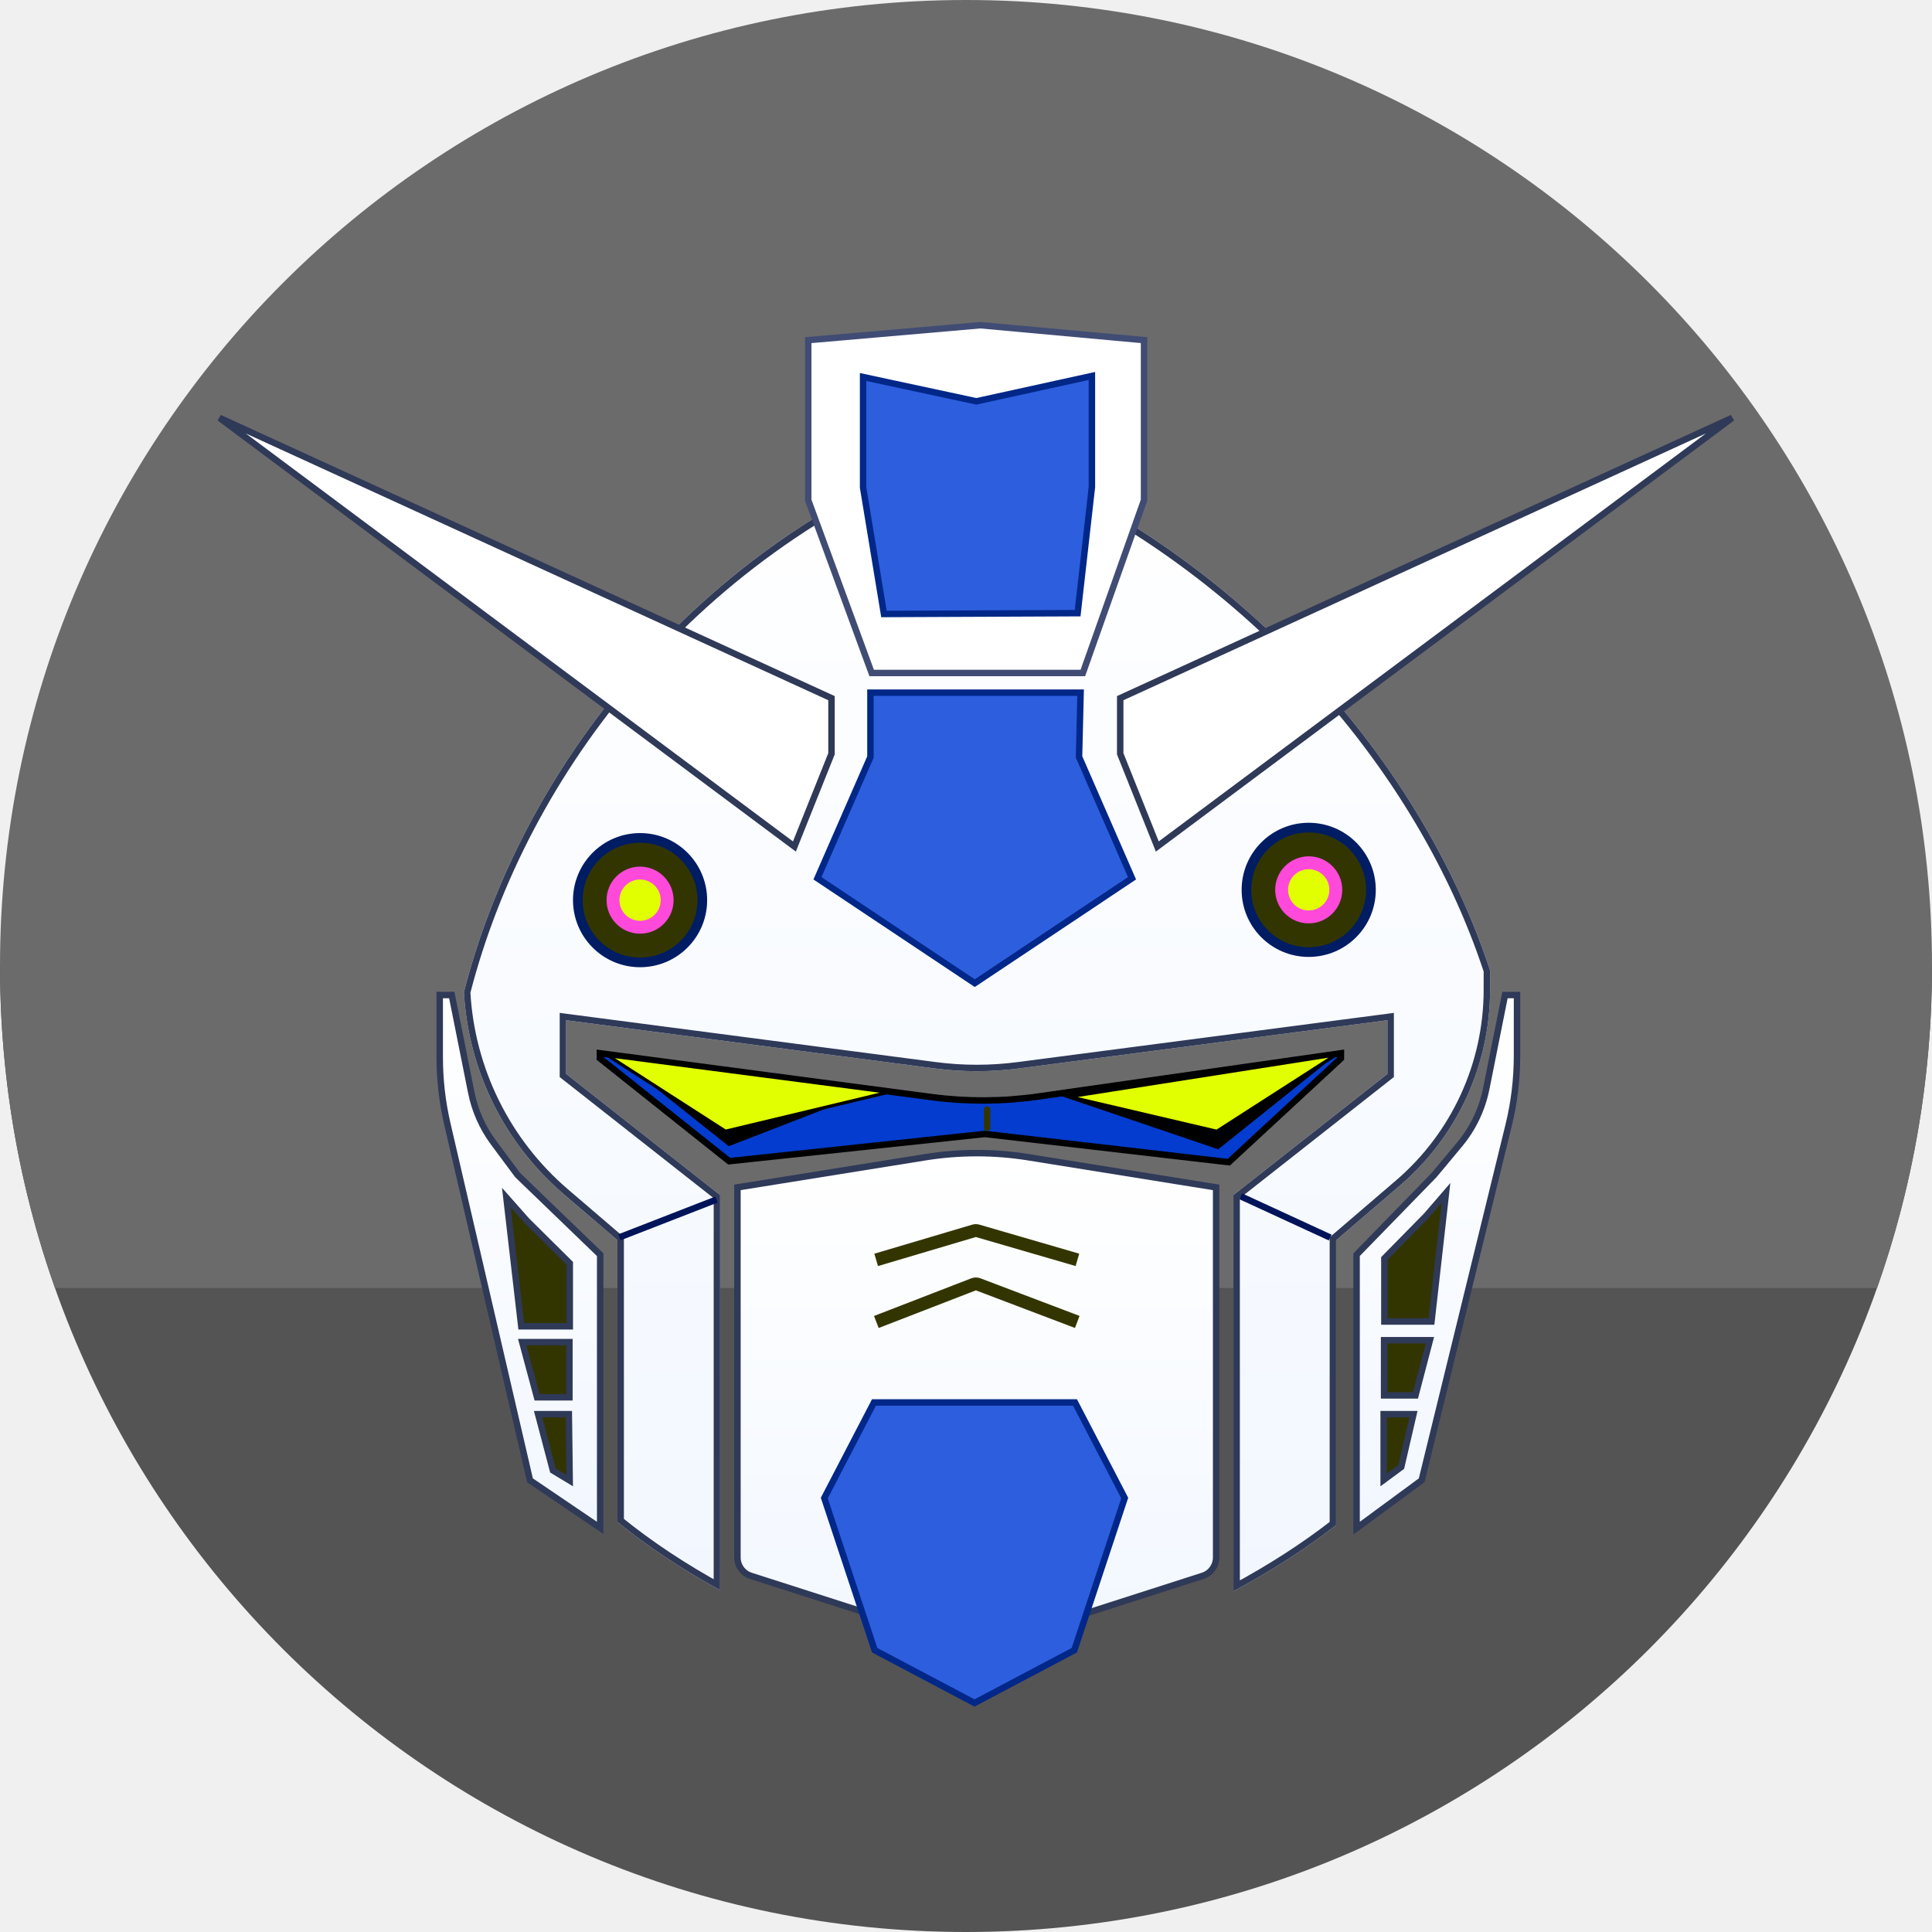
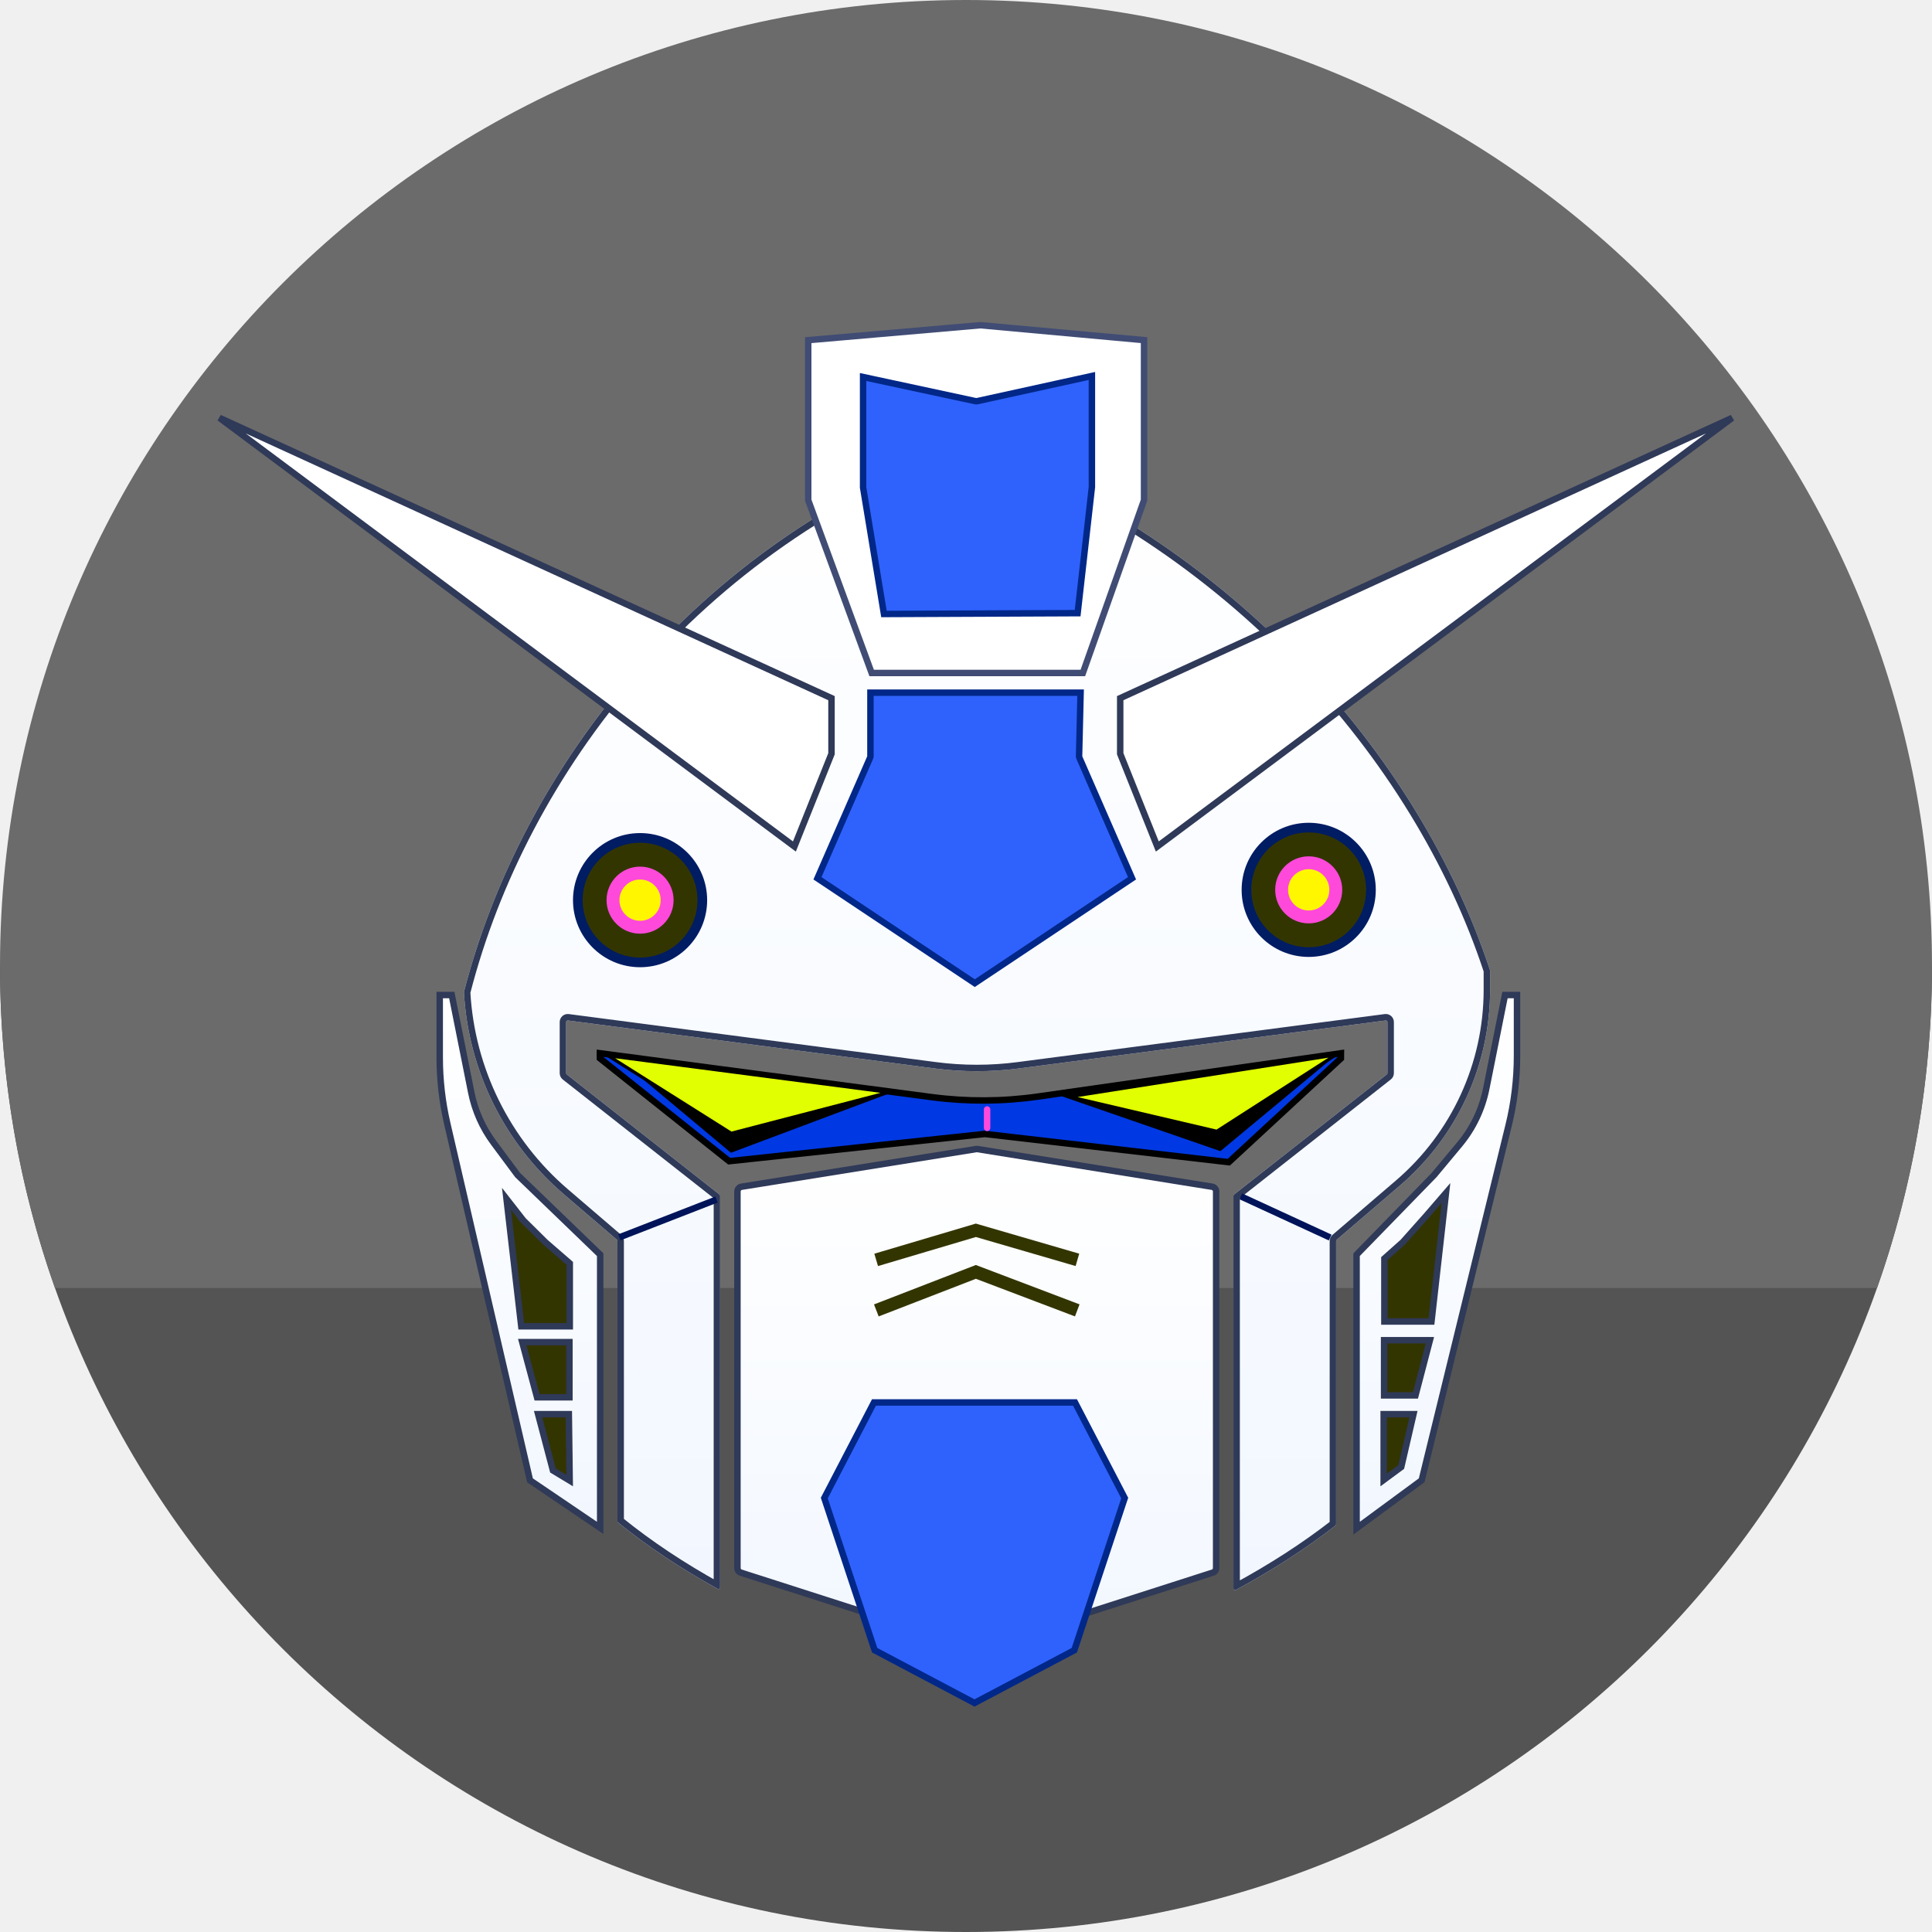
<svg xmlns="http://www.w3.org/2000/svg" width="60" height="60" viewBox="0 0 60 60" fill="none">
  <g clip-path="url(#clip0_406_2)">
    <path fill-rule="evenodd" clip-rule="evenodd" d="M30 60C46.569 60 60 46.569 60 30H0C0 46.569 13.431 60 30 60Z" fill="#545454" />
    <path fill-rule="evenodd" clip-rule="evenodd" d="M58.293 40C59.398 36.872 60 33.506 60 30C60 13.431 46.569 0 30 0C13.431 0 0 13.431 0 30C0 33.506 0.602 36.872 1.707 40H58.293Z" fill="#6B6B6B" />
    <mask id="path-3-inside-1_406_2" fill="white">
-       <path fill-rule="evenodd" clip-rule="evenodd" d="M46.276 30.139V30.319V30.739C46.276 33.075 45.255 35.293 43.482 36.813L41.494 38.518V46.716V47.364C40.547 48.102 39.483 48.786 38.305 49.417V37.113L43.088 33.352V31.684L31.631 33.183C30.771 33.295 29.899 33.295 29.038 33.183L17.582 31.684V33.352L22.364 37.113V49.386C21.177 48.736 20.115 48.03 19.176 47.268V46.715V38.516L17.506 37.085C15.655 35.499 14.541 33.23 14.407 30.811C16.184 23.89 21.552 16.862 30.015 13.784C38.204 16.762 44.075 23.44 46.276 30.139Z" />
+       <path fill-rule="evenodd" clip-rule="evenodd" d="M46.273 30.131C46.275 30.136 46.276 30.142 46.276 30.147V30.319V30.739C46.276 33.074 45.255 35.293 43.482 36.813L41.511 38.503C41.5 38.512 41.494 38.526 41.494 38.541V46.716V47.34C41.494 47.355 41.486 47.37 41.474 47.379C40.552 48.096 39.52 48.762 38.379 49.378C38.346 49.396 38.305 49.371 38.305 49.334V37.137C38.305 37.122 38.312 37.108 38.324 37.098L43.069 33.367C43.081 33.358 43.088 33.343 43.088 33.328V31.741C43.088 31.711 43.061 31.688 43.031 31.692L31.631 33.183C30.771 33.295 29.899 33.295 29.038 33.183L17.638 31.692C17.608 31.688 17.582 31.711 17.582 31.741V33.328C17.582 33.343 17.589 33.358 17.601 33.367L22.345 37.098C22.357 37.108 22.364 37.122 22.364 37.137V49.301C22.364 49.339 22.323 49.363 22.29 49.345C21.141 48.711 20.109 48.023 19.194 47.283C19.183 47.273 19.176 47.259 19.176 47.244V46.715V38.539C19.176 38.525 19.169 38.511 19.158 38.501L17.506 37.085C15.658 35.501 14.543 33.235 14.408 30.818C14.407 30.813 14.408 30.808 14.409 30.803C16.187 23.89 21.548 16.87 29.998 13.791C30.009 13.787 30.021 13.787 30.032 13.791C38.209 16.77 44.072 23.439 46.273 30.131Z" />
    </mask>
-     <path fill-rule="evenodd" clip-rule="evenodd" d="M46.276 30.139V30.319V30.739C46.276 33.075 45.255 35.293 43.482 36.813L41.494 38.518V46.716V47.364C40.547 48.102 39.483 48.786 38.305 49.417V37.113L43.088 33.352V31.684L31.631 33.183C30.771 33.295 29.899 33.295 29.038 33.183L17.582 31.684V33.352L22.364 37.113V49.386C21.177 48.736 20.115 48.03 19.176 47.268V46.715V38.516L17.506 37.085C15.655 35.499 14.541 33.23 14.407 30.811C16.184 23.89 21.552 16.862 30.015 13.784C38.204 16.762 44.075 23.44 46.276 30.139Z" fill="url(#paint0_linear_406_2)" />
-     <path d="M46.276 30.139H46.476V30.107L46.466 30.076L46.276 30.139ZM43.482 36.813L43.612 36.965L43.612 36.965L43.482 36.813ZM41.494 38.518L41.363 38.366L41.294 38.426V38.518H41.494ZM41.494 47.364L41.617 47.522L41.694 47.462V47.364H41.494ZM38.305 49.417H38.105V49.751L38.4 49.593L38.305 49.417ZM38.305 37.113L38.182 36.956L38.105 37.016V37.113H38.305ZM43.088 33.352L43.211 33.509L43.288 33.449V33.352H43.088ZM43.088 31.684H43.288V31.456L43.062 31.486L43.088 31.684ZM31.631 33.183L31.605 32.984L31.605 32.984L31.631 33.183ZM29.038 33.183L29.064 32.984L29.064 32.984L29.038 33.183ZM17.582 31.684L17.608 31.486L17.382 31.456V31.684H17.582ZM17.582 33.352H17.382V33.449L17.458 33.509L17.582 33.352ZM22.364 37.113H22.564V37.016L22.488 36.956L22.364 37.113ZM22.364 49.386L22.268 49.561L22.564 49.723V49.386H22.364ZM19.176 47.268H18.976V47.363L19.05 47.423L19.176 47.268ZM19.176 38.516H19.376V38.424L19.306 38.364L19.176 38.516ZM17.506 37.085L17.376 37.237L17.376 37.237L17.506 37.085ZM14.407 30.811L14.213 30.761L14.206 30.791L14.207 30.822L14.407 30.811ZM30.015 13.784L30.084 13.596L30.015 13.572L29.947 13.596L30.015 13.784ZM46.076 30.139V30.319H46.476V30.139H46.076ZM46.076 30.319V30.739H46.476V30.319H46.076ZM46.076 30.739C46.076 33.016 45.081 35.179 43.352 36.661L43.612 36.965C45.43 35.407 46.476 33.133 46.476 30.739H46.076ZM43.352 36.661L41.363 38.366L41.624 38.67L43.612 36.965L43.352 36.661ZM41.294 38.518V46.716H41.694V38.518H41.294ZM41.294 46.716V47.364H41.694V46.716H41.294ZM41.371 47.206C40.434 47.937 39.38 48.614 38.211 49.241L38.4 49.593C39.587 48.958 40.659 48.268 41.617 47.522L41.371 47.206ZM38.505 49.417V37.113H38.105V49.417H38.505ZM38.429 37.27L43.211 33.509L42.964 33.195L38.182 36.956L38.429 37.27ZM43.288 33.352V31.684H42.888V33.352H43.288ZM43.062 31.486L31.605 32.984L31.657 33.381L43.114 31.883L43.062 31.486ZM31.605 32.984C30.762 33.095 29.907 33.095 29.064 32.984L29.012 33.381C29.89 33.496 30.779 33.496 31.657 33.381L31.605 32.984ZM29.064 32.984L17.608 31.486L17.556 31.883L29.012 33.381L29.064 32.984ZM17.382 31.684V33.352H17.782V31.684H17.382ZM17.458 33.509L22.24 37.27L22.488 36.956L17.705 33.195L17.458 33.509ZM22.164 37.113V49.386H22.564V37.113H22.164ZM22.46 49.21C21.283 48.565 20.23 47.867 19.302 47.112L19.05 47.423C19.999 48.194 21.072 48.906 22.268 49.561L22.46 49.21ZM19.376 47.268V46.715H18.976V47.268H19.376ZM19.376 46.715V38.516H18.976V46.715H19.376ZM19.306 38.364L17.636 36.933L17.376 37.237L19.046 38.668L19.306 38.364ZM17.636 36.933C15.827 35.383 14.738 33.164 14.607 30.8L14.207 30.822C14.344 33.295 15.484 35.615 17.376 37.237L17.636 36.933ZM14.601 30.86C16.363 23.998 21.688 17.025 30.084 13.972L29.947 13.596C21.417 16.698 16.005 23.782 14.213 30.761L14.601 30.86ZM29.947 13.972C38.077 16.929 43.904 23.559 46.086 30.201L46.466 30.076C44.247 23.32 38.331 16.596 30.084 13.596L29.947 13.972Z" fill="#2F3958" mask="url(#path-3-inside-1_406_2)" />
-     <path d="M22.986 36.862L22.902 36.875V36.961V48.368C22.902 48.629 23.07 48.86 23.319 48.939L30.305 51.182L30.335 51.192L30.366 51.182L37.352 48.939C37.6 48.86 37.768 48.629 37.768 48.368V36.961V36.875L37.684 36.862L31.936 35.939C30.876 35.769 29.795 35.769 28.734 35.939L22.986 36.862Z" fill="url(#paint1_linear_406_2)" stroke="#2F3958" stroke-width="0.2" />
-     <path d="M33.385 43.554L34.929 46.523L33.364 51.249L30.264 52.887L27.164 51.249L25.599 46.523L27.142 43.554L30.264 43.554L33.385 43.554Z" fill="#2D5EDE" stroke="#012788" stroke-width="0.2" />
-     <path d="M27.402 39.07L30.249 38.225C30.286 38.214 30.325 38.214 30.362 38.225L33.268 39.07" stroke="#333501" stroke-width="0.4" stroke-linecap="square" />
-     <path d="M27.402 40.983L30.234 39.887C30.28 39.869 30.331 39.869 30.377 39.886L33.268 40.983" stroke="#333501" stroke-width="0.4" stroke-linecap="square" />
+     <path fill-rule="evenodd" clip-rule="evenodd" d="M46.273 30.131C46.275 30.136 46.276 30.142 46.276 30.147V30.319V30.739C46.276 33.074 45.255 35.293 43.482 36.813L41.511 38.503C41.5 38.512 41.494 38.526 41.494 38.541V46.716V47.34C41.494 47.355 41.486 47.37 41.474 47.379C40.552 48.096 39.52 48.762 38.379 49.378C38.346 49.396 38.305 49.371 38.305 49.334V37.137C38.305 37.122 38.312 37.108 38.324 37.098L43.069 33.367C43.081 33.358 43.088 33.343 43.088 33.328V31.741C43.088 31.711 43.061 31.688 43.031 31.692L31.631 33.183C30.771 33.295 29.899 33.295 29.038 33.183L17.638 31.692C17.608 31.688 17.582 31.711 17.582 31.741V33.328C17.582 33.343 17.589 33.358 17.601 33.367L22.345 37.098C22.357 37.108 22.364 37.122 22.364 37.137V49.301C22.364 49.339 22.323 49.363 22.29 49.345C21.141 48.711 20.109 48.023 19.194 47.283C19.183 47.273 19.176 47.259 19.176 47.244V46.715V38.539C19.176 38.525 19.169 38.511 19.158 38.501L17.506 37.085C15.658 35.501 14.543 33.235 14.408 30.818C14.407 30.813 14.408 30.808 14.409 30.803C16.187 23.89 21.548 16.87 29.998 13.791C30.009 13.787 30.021 13.787 30.032 13.791C38.209 16.77 44.072 23.439 46.273 30.131Z" fill="url(#paint0_linear_406_2)" />
+     <path d="M43.482 36.813L43.612 36.965L43.612 36.965L43.482 36.813ZM31.631 33.183L31.606 32.984L31.606 32.984L31.631 33.183ZM29.038 33.183L29.064 32.984L29.064 32.984L29.038 33.183ZM17.506 37.085L17.376 37.237L17.376 37.237L17.506 37.085ZM29.998 13.791L30.067 13.979L29.998 13.791ZM30.032 13.791L29.964 13.979L30.032 13.791ZM14.408 30.818L14.208 30.83L14.408 30.818ZM14.409 30.803L14.603 30.853L14.409 30.803ZM19.158 38.501L19.288 38.349L19.158 38.501ZM19.194 47.283L19.068 47.438L19.194 47.283ZM22.29 49.345L22.387 49.17L22.29 49.345ZM17.601 33.367L17.477 33.524L17.601 33.367ZM17.638 31.692L17.612 31.89L17.638 31.692ZM43.031 31.692L43.005 31.493L43.031 31.692ZM43.069 33.367L42.945 33.21L43.069 33.367ZM38.324 37.098L38.448 37.255L38.324 37.098ZM38.379 49.378L38.284 49.202L38.379 49.378ZM41.474 47.379L41.352 47.221L41.474 47.379ZM22.345 37.098L22.469 36.941L22.345 37.098ZM41.511 38.503L41.381 38.351L41.511 38.503ZM46.273 30.131L46.084 30.194L46.273 30.131ZM46.076 30.147V30.319H46.476V30.147H46.076ZM46.076 30.319V30.739H46.476V30.319H46.076ZM46.076 30.739C46.076 33.016 45.081 35.179 43.352 36.661L43.612 36.965C45.43 35.407 46.476 33.133 46.476 30.739H46.076ZM43.352 36.661L41.381 38.351L41.641 38.655L43.612 36.965L43.352 36.661ZM41.294 38.541V46.716H41.694V38.541H41.294ZM41.294 46.716V47.34H41.694V46.716H41.294ZM41.352 47.221C40.439 47.931 39.416 48.59 38.284 49.202L38.474 49.554C39.623 48.933 40.665 48.261 41.597 47.537L41.352 47.221ZM38.505 49.334V37.137H38.105V49.334H38.505ZM38.448 37.255L43.192 33.524L42.945 33.21L38.201 36.941L38.448 37.255ZM43.288 33.328V31.741H42.888V33.328H43.288ZM43.005 31.493L31.606 32.984L31.657 33.381L43.057 31.89L43.005 31.493ZM31.606 32.984C30.762 33.095 29.907 33.095 29.064 32.984L29.012 33.381C29.89 33.496 30.779 33.496 31.657 33.381L31.606 32.984ZM29.064 32.984L17.664 31.493L17.612 31.89L29.012 33.381L29.064 32.984ZM17.382 31.741V33.328H17.782V31.741H17.382ZM17.477 33.524L22.221 37.255L22.469 36.941L17.724 33.21L17.477 33.524ZM22.164 37.137V49.301H22.564V37.137H22.164ZM22.387 49.17C21.247 48.541 20.225 47.86 19.32 47.127L19.068 47.438C19.994 48.187 21.035 48.881 22.193 49.52L22.387 49.17ZM19.376 47.244V46.715H18.976V47.244H19.376ZM19.376 46.715V38.539H18.976V46.715H19.376ZM19.288 38.349L17.636 36.933L17.376 37.237L19.028 38.653L19.288 38.349ZM17.636 36.933C15.829 35.384 14.74 33.169 14.607 30.807L14.208 30.83C14.347 33.3 15.486 35.617 17.376 37.237L17.636 36.933ZM14.603 30.853C16.365 23.998 21.684 17.034 30.067 13.979L29.93 13.603C21.413 16.707 16.008 23.782 14.215 30.753L14.603 30.853ZM29.964 13.979C38.082 16.937 43.901 23.559 46.084 30.194L46.464 30.069C44.244 23.32 38.336 16.604 30.101 13.603L29.964 13.979ZM30.067 13.979C30.034 13.991 29.997 13.991 29.964 13.979L30.101 13.603C30.045 13.582 29.985 13.583 29.93 13.603L30.067 13.979ZM14.607 30.807C14.608 30.823 14.607 30.838 14.603 30.853L14.215 30.753C14.209 30.778 14.206 30.804 14.208 30.83L14.607 30.807ZM19.376 38.539C19.376 38.466 19.344 38.397 19.288 38.349L19.028 38.653C18.995 38.625 18.976 38.583 18.976 38.539H19.376ZM19.32 47.127C19.355 47.156 19.376 47.199 19.376 47.244H18.976C18.976 47.319 19.01 47.391 19.068 47.438L19.32 47.127ZM22.164 49.301C22.164 49.187 22.287 49.115 22.387 49.17L22.193 49.52C22.36 49.612 22.564 49.491 22.564 49.301H22.164ZM17.382 33.328C17.382 33.404 17.417 33.477 17.477 33.524L17.724 33.21C17.761 33.238 17.782 33.282 17.782 33.328H17.382ZM17.664 31.493C17.514 31.474 17.382 31.59 17.382 31.741H17.782C17.782 31.832 17.702 31.902 17.612 31.89L17.664 31.493ZM43.288 31.741C43.288 31.59 43.155 31.474 43.005 31.493L43.057 31.89C42.967 31.902 42.888 31.832 42.888 31.741H43.288ZM43.192 33.524C43.252 33.477 43.288 33.404 43.288 33.328H42.888C42.888 33.282 42.909 33.238 42.945 33.21L43.192 33.524ZM38.505 37.137C38.505 37.183 38.484 37.227 38.448 37.255L38.201 36.941C38.141 36.988 38.105 37.061 38.105 37.137H38.505ZM38.284 49.202C38.384 49.148 38.505 49.22 38.505 49.334H38.105C38.105 49.523 38.307 49.644 38.474 49.554L38.284 49.202ZM41.294 47.34C41.294 47.294 41.315 47.25 41.352 47.221L41.597 47.537C41.658 47.49 41.694 47.417 41.694 47.34H41.294ZM22.221 37.255C22.185 37.227 22.164 37.183 22.164 37.137H22.564C22.564 37.061 22.529 36.988 22.469 36.941L22.221 37.255ZM41.381 38.351C41.325 38.398 41.294 38.468 41.294 38.541H41.694C41.694 38.584 41.675 38.626 41.641 38.655L41.381 38.351ZM46.476 30.147C46.476 30.12 46.472 30.094 46.464 30.069L46.084 30.194C46.078 30.178 46.076 30.163 46.076 30.147H46.476Z" fill="#2F3958" mask="url(#path-3-inside-1_406_2)" />
+     <path d="M37.768 48.696V37.003C37.768 36.93 37.715 36.867 37.642 36.855L30.359 35.686C30.343 35.683 30.327 35.683 30.311 35.686L23.028 36.855C22.956 36.867 22.902 36.929 22.902 37.003V48.696C22.902 48.761 22.944 48.819 23.006 48.839L30.289 51.177C30.319 51.187 30.351 51.187 30.381 51.177L37.664 48.839C37.726 48.819 37.768 48.761 37.768 48.696Z" fill="url(#paint1_linear_406_2)" stroke="#2F3958" stroke-width="0.2" />
+     <path d="M33.385 43.554L34.929 46.523L33.364 51.249L30.264 52.887L27.164 51.249L25.599 46.523L27.142 43.554L30.264 43.554L33.385 43.554Z" fill="#2F62FC" stroke="#012788" stroke-width="0.2" />
+     <path d="M27.402 39.07L30.306 38.208L33.268 39.07" stroke="#333501" stroke-width="0.4" stroke-linecap="square" />
+     <path d="M27.402 40.624L30.306 39.5L33.268 40.624" stroke="#333501" stroke-width="0.4" stroke-linecap="square" />
    <path d="M18.639 39.007V38.965L18.608 38.935L16.074 36.491L15.329 35.488C14.985 35.025 14.748 34.492 14.635 33.927L14.046 30.981L14.03 30.901H13.947H13.756H13.656V31.001V32.84C13.656 33.532 13.735 34.222 13.891 34.896L16.451 45.935L16.46 45.973L16.493 45.995L18.483 47.344L18.639 47.45V47.261V39.007Z" fill="url(#paint2_linear_406_2)" stroke="#2F3958" stroke-width="0.2" />
    <path d="M16.678 43.394L16.218 41.681H17.684V43.394H16.678Z" fill="#333501" stroke="#2F3958" stroke-width="0.2" />
-     <path d="M16.363 37.912L16.363 37.912L16.368 37.917L17.046 38.589L17.695 39.232V41.189H16.188L15.726 37.193L16.363 37.912Z" fill="#333501" stroke="#2F3958" stroke-width="0.2" />
+     <path d="M16.243 37.889L16.242 37.89L16.251 37.899L16.93 38.571L16.93 38.571L16.934 38.575L17.695 39.236V41.189H16.188L15.73 37.232L16.243 37.889Z" fill="#333501" stroke="#2F3958" stroke-width="0.2" />
    <path d="M17.172 45.666L16.711 43.918H17.666L17.692 45.98L17.172 45.666Z" fill="#333501" stroke="#2F3958" stroke-width="0.2" />
    <path d="M42.13 39.007V38.967L42.158 38.937L44.539 36.49L45.328 35.543C45.745 35.044 46.029 34.448 46.157 33.811L46.723 30.981L46.739 30.901H46.821H47.012H47.112V31.001V32.784C47.112 33.514 47.025 34.241 46.851 34.949L44.16 45.936L44.151 45.971L44.122 45.993L42.289 47.342L42.13 47.459V47.261V39.007Z" fill="url(#paint3_linear_406_2)" stroke="#2F3958" stroke-width="0.2" />
    <path d="M43.959 43.335L44.407 41.622H42.984V43.335H43.959Z" fill="#333501" stroke="#2F3958" stroke-width="0.2" />
-     <path d="M44.291 37.762L44.291 37.762L44.286 37.766L42.993 39.082V41.04H44.456L44.906 37.05L44.291 37.762Z" fill="#333501" stroke="#2F3958" stroke-width="0.2" />
+     <path d="M44.291 37.762L44.291 37.762L44.29 37.763L43.575 38.566L43.575 38.567L43.567 38.575L42.993 39.086V41.04H44.456L44.906 37.05L44.291 37.762Z" fill="#333501" stroke="#2F3958" stroke-width="0.2" />
    <path d="M43.517 45.558L43.897 43.918H42.971V45.961L43.517 45.558Z" fill="#333501" stroke="#2F3958" stroke-width="0.2" />
    <circle cx="40.643" cy="27.635" r="1.933" fill="#333501" stroke="#001C63" stroke-width="0.3" />
-     <circle cx="40.643" cy="27.635" r="0.841" fill="#E1FF00" stroke="#FF49DB" stroke-width="0.4" />
+     <circle cx="40.643" cy="27.635" r="0.841" fill="#FFF700" stroke="#FF49DB" stroke-width="0.4" />
    <circle cx="19.878" cy="27.955" r="1.933" fill="#333501" stroke="#001C63" stroke-width="0.3" />
-     <circle cx="19.878" cy="27.955" r="0.841" fill="#E1FF00" stroke="#FF49DB" stroke-width="0.4" />
-     <path d="M27.032 21.511L30.272 21.511L33.559 21.511L33.511 23.486L33.511 23.508L33.52 23.528L35.156 27.276L30.272 30.533L25.387 27.276L27.024 23.528L27.032 23.509V23.488V21.511Z" fill="#2D5EDE" stroke="#012788" stroke-width="0.2" />
-     <path d="M25.823 23.409L24.671 26.289L6.816 12.977L25.823 21.682L25.823 23.409Z" fill="white" stroke="#2F3958" stroke-width="0.2" />
-     <path d="M34.789 23.409L35.941 26.289L53.795 12.977L34.789 21.682L34.789 23.409Z" fill="white" stroke="#2F3958" stroke-width="0.2" />
+     <circle cx="19.878" cy="27.955" r="0.841" fill="#FFF600" stroke="#FF49DB" stroke-width="0.4" />
+     <path d="M33.524 23.538L35.156 27.276L30.272 30.533L25.387 27.276L27.019 23.538C27.028 23.519 27.032 23.498 27.032 23.478V21.511L30.272 21.511L33.559 21.511L33.512 23.475C33.511 23.497 33.515 23.518 33.524 23.538Z" fill="#2F62FC" stroke="#012788" stroke-width="0.2" />
+     <path d="M24.671 26.289L6.816 12.977L25.823 21.682L25.823 23.409L24.671 26.289Z" fill="white" stroke="#2F3958" stroke-width="0.2" />
+     <path d="M35.941 26.289L53.795 12.977L34.789 21.682L34.789 23.409L35.941 26.289Z" fill="white" stroke="#2F3958" stroke-width="0.2" />
    <path d="M35.529 15.533L33.629 20.9H27.07L25.1 15.533V10.564L30.447 10.1L35.529 10.563V15.533Z" fill="white" stroke="#404C74" stroke-width="0.2" />
-     <path d="M26.804 15.139L26.804 11.708L30.299 12.459L30.321 12.464L30.342 12.459L33.91 11.676L33.91 15.129L33.467 19.042L27.452 19.068L26.804 15.139Z" fill="#2D5EDE" stroke="#012788" stroke-width="0.2" stroke-linecap="round" />
-     <path d="M30.596 35.217L30.585 35.216L30.574 35.217L22.644 36.062L18.63 32.866V32.709L28.935 34.072C30.03 34.217 31.139 34.211 32.233 34.055L41.644 32.71L41.643 32.87L38.161 36.093L30.596 35.217Z" fill="#033CCF" stroke="black" stroke-width="0.2" />
-     <path d="M18.999 32.705L27.253 33.806L22.633 35.597L18.999 32.705Z" fill="black" />
-     <path d="M41.661 32.627L32.899 34.019L37.833 35.692L41.661 32.627Z" fill="black" />
-     <path d="M22.53 35.132L18.881 32.784L27.592 33.92L22.53 35.132Z" fill="#E1FF00" stroke="black" stroke-width="0.1" />
-     <path d="M37.79 35.134L41.483 32.761L33.205 34.06L37.79 35.134Z" fill="#E1FF00" stroke="black" stroke-width="0.1" />
-     <line x1="30.655" y1="34.456" x2="30.655" y2="35.027" stroke="#333501" stroke-width="0.2" stroke-linecap="round" />
+     <path d="M26.804 15.139L26.804 11.708L30.288 12.457C30.309 12.461 30.332 12.461 30.353 12.457L33.91 11.676L33.91 15.129L33.467 19.042L27.452 19.068L26.804 15.139Z" fill="#2F62FC" stroke="#012788" stroke-width="0.2" stroke-linecap="round" />
+     <path d="M30.596 35.217L30.585 35.216L30.574 35.217L22.644 36.062L18.63 32.866V32.709L28.935 34.072C30.03 34.217 31.139 34.211 32.233 34.055L41.644 32.71L41.643 32.87L38.161 36.093L30.596 35.217Z" fill="#0039E3" stroke="black" stroke-width="0.2" />
+     <path d="M18.999 32.705L27.5 34L22.7 35.8L18.999 32.705Z" fill="black" />
+     <path d="M41.661 32.627L32.899 34.019L37.9 35.75L41.661 32.627Z" fill="black" />
+     <path d="M18.885 32.785L27.606 33.922L22.708 35.196L18.885 32.785Z" fill="#E1FF00" stroke="black" stroke-width="0.1" />
+     <path d="M41.483 32.761L33.205 34.06L37.79 35.134L41.483 32.761Z" fill="#E1FF00" stroke="black" stroke-width="0.1" />
+     <line x1="30.655" y1="34.456" x2="30.655" y2="35.027" stroke="#FF49DB" stroke-width="0.2" stroke-linecap="round" />
    <path d="M19.328 38.391L22.159 37.289" stroke="#001459" stroke-width="0.2" stroke-linecap="square" />
    <path d="M41.219 38.391L38.625 37.195" stroke="#001459" stroke-width="0.2" stroke-linecap="square" />
  </g>
  <defs>
    <linearGradient id="paint0_linear_406_2" x1="30.341" y1="13.784" x2="30.341" y2="49.417" gradientUnits="userSpaceOnUse">
      <stop stop-color="white" />
      <stop offset="1" stop-color="#F2F7FF" />
    </linearGradient>
    <linearGradient id="paint1_linear_406_2" x1="30.335" y1="35.783" x2="30.335" y2="51.087" gradientUnits="userSpaceOnUse">
      <stop stop-color="white" />
      <stop offset="1" stop-color="#F2F7FF" />
    </linearGradient>
    <linearGradient id="paint2_linear_406_2" x1="16.147" y1="31.001" x2="16.147" y2="47.261" gradientUnits="userSpaceOnUse">
      <stop stop-color="white" />
      <stop offset="1" stop-color="#F2F7FF" />
    </linearGradient>
    <linearGradient id="paint3_linear_406_2" x1="44.621" y1="31.001" x2="44.621" y2="47.261" gradientUnits="userSpaceOnUse">
      <stop stop-color="white" />
      <stop offset="1" stop-color="#F2F7FF" />
    </linearGradient>
    <clipPath id="clip0_406_2">
      <rect width="60" height="60" fill="white" />
    </clipPath>
  </defs>
</svg>
